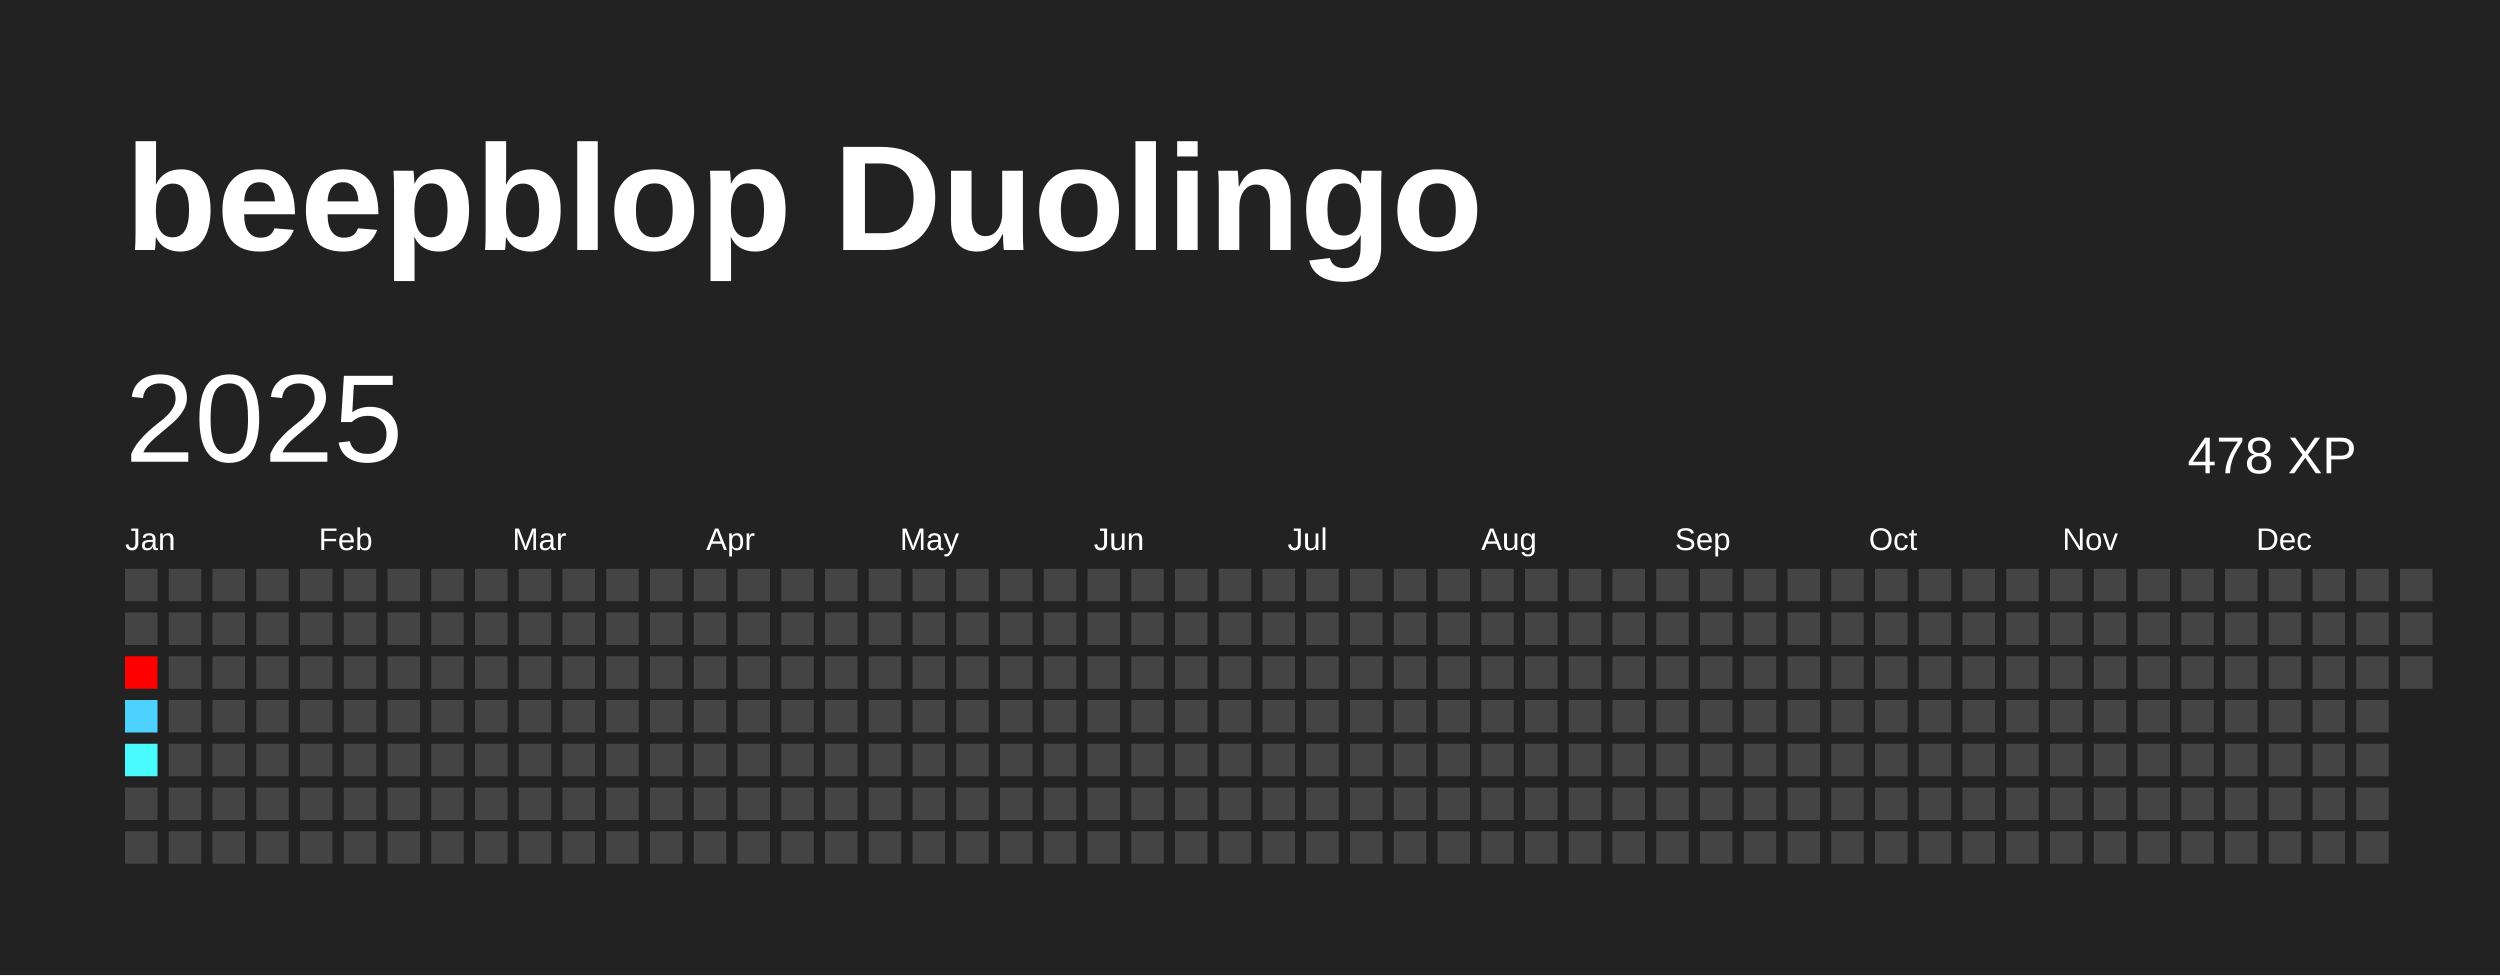
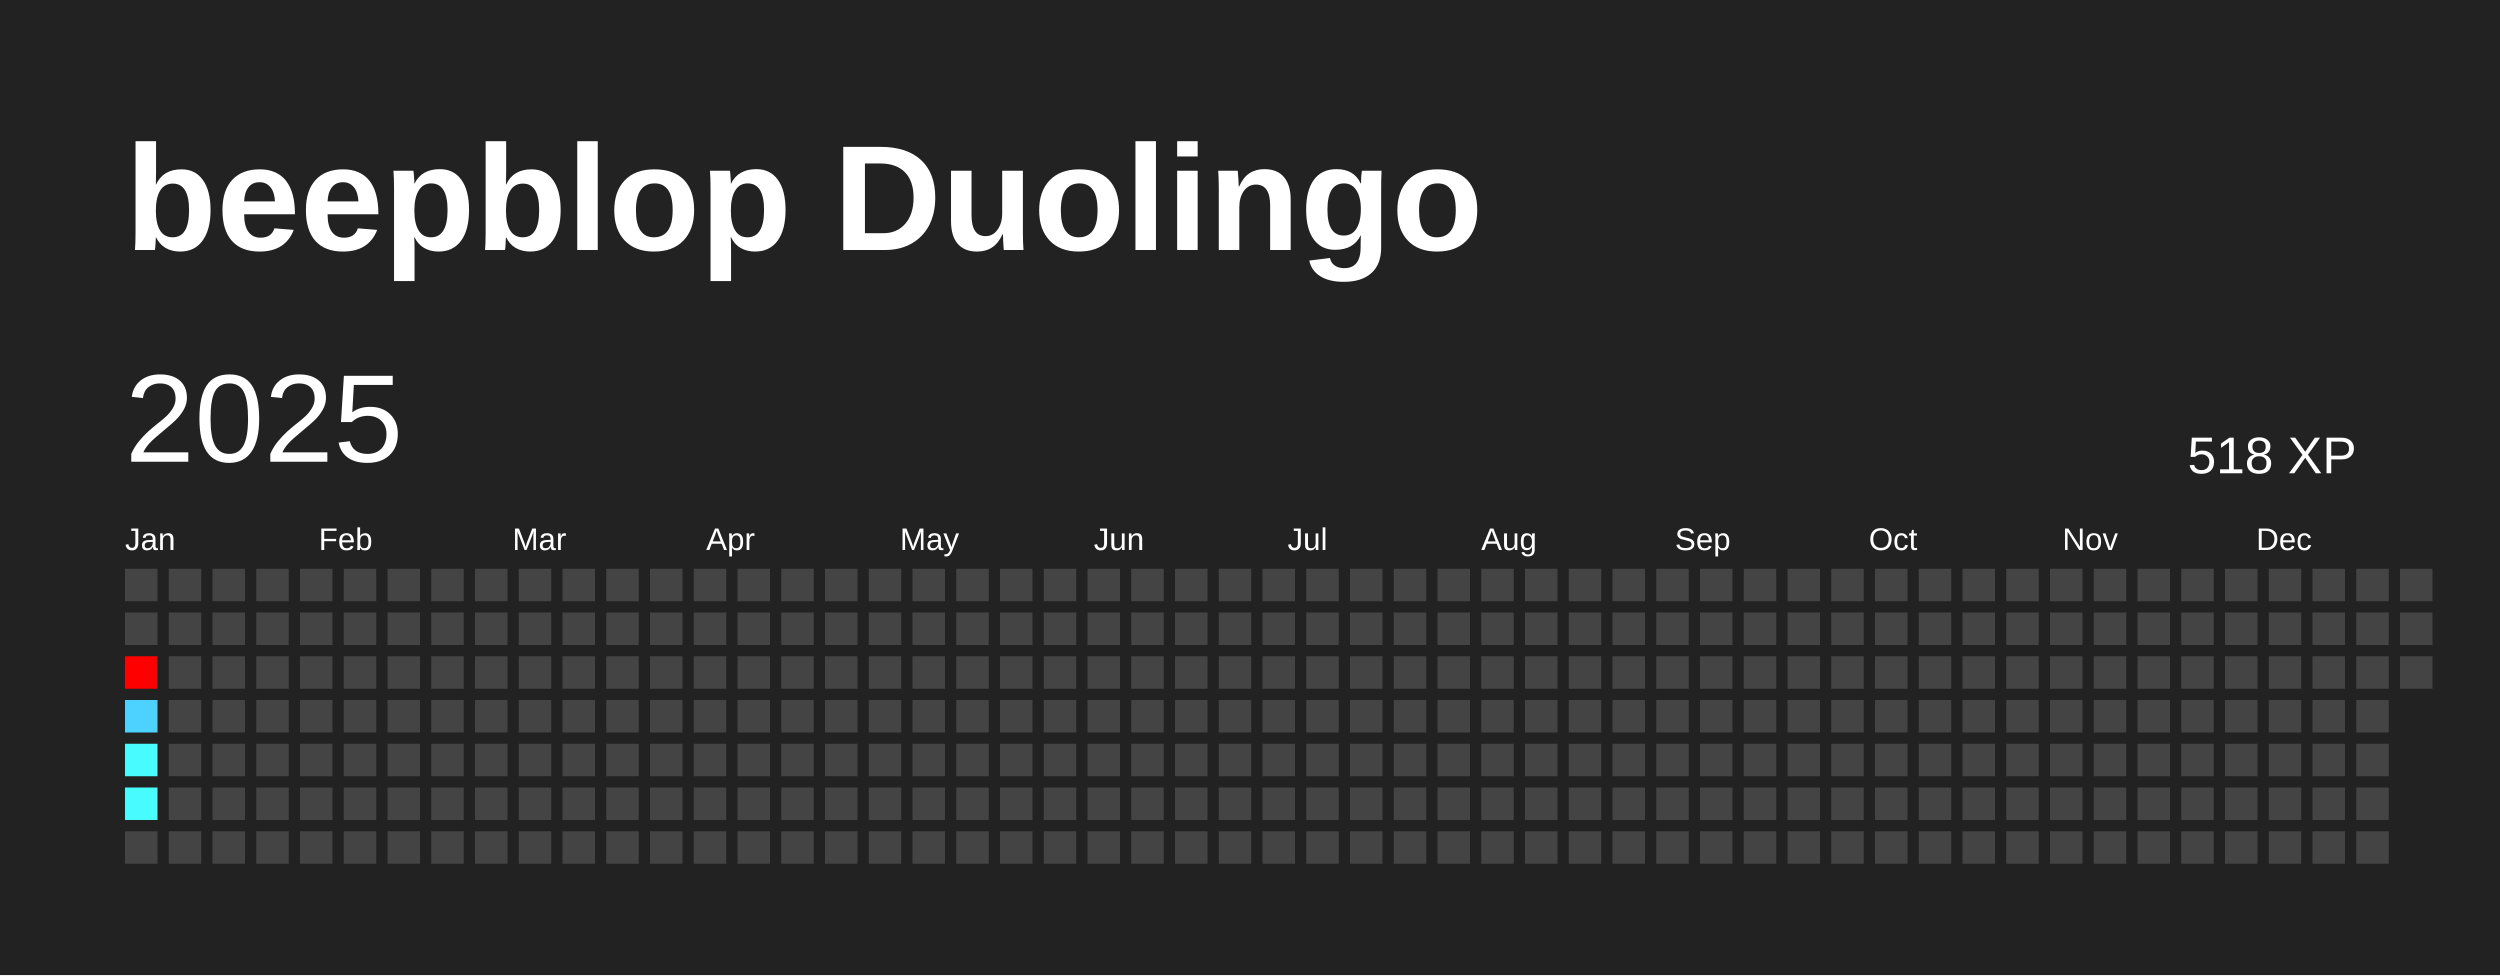
<svg xmlns="http://www.w3.org/2000/svg" baseProfile="full" height="78mm" version="1.1" viewBox="0,0,200,78" width="200mm">
  <defs />
  <rect fill="#222222" height="78" width="200" x="0" y="0" />
  <text fill="#FFFFFF" style="font-size:12px; font-family:Arial; font-weight:bold;" x="10" y="20">beepblop Duolingo</text>
  <text dominant-baseline="hanging" fill="#FFFFFF" style="font-size:10.0px; font-family:Arial;" x="10" y="30">2025</text>
-   <text dominant-baseline="hanging" fill="#FFFFFF" style="font-size:4.125px; font-family:Arial;" x="175" y="35">478 XP</text>
+   <text dominant-baseline="hanging" fill="#FFFFFF" style="font-size:4.125px; font-family:Arial;" x="175" y="35">518 XP</text>
  <text fill="#FFFFFF" style="font-size:2.5px; font-family:Arial" x="10.0" y="44">Jan</text>
  <text fill="#FFFFFF" style="font-size:2.5px; font-family:Arial" x="25.5" y="44">Feb</text>
  <text fill="#FFFFFF" style="font-size:2.5px; font-family:Arial" x="41.0" y="44">Mar</text>
  <text fill="#FFFFFF" style="font-size:2.5px; font-family:Arial" x="56.5" y="44">Apr</text>
  <text fill="#FFFFFF" style="font-size:2.5px; font-family:Arial" x="72.0" y="44">May</text>
  <text fill="#FFFFFF" style="font-size:2.5px; font-family:Arial" x="87.5" y="44">Jun</text>
  <text fill="#FFFFFF" style="font-size:2.5px; font-family:Arial" x="103.0" y="44">Jul</text>
  <text fill="#FFFFFF" style="font-size:2.5px; font-family:Arial" x="118.5" y="44">Aug</text>
  <text fill="#FFFFFF" style="font-size:2.5px; font-family:Arial" x="134.0" y="44">Sep</text>
  <text fill="#FFFFFF" style="font-size:2.5px; font-family:Arial" x="149.5" y="44">Oct</text>
  <text fill="#FFFFFF" style="font-size:2.5px; font-family:Arial" x="165.0" y="44">Nov</text>
  <text fill="#FFFFFF" style="font-size:2.5px; font-family:Arial" x="180.5" y="44">Dec</text>
  <rect fill="#444444" height="2.6" width="2.6" x="10.0" y="45.5" />
  <rect fill="#444444" height="2.6" width="2.6" x="10.0" y="49.0" />
  <rect fill="red" height="2.6" width="2.6" x="10.0" y="52.5" />
  <rect fill="#4dd2ff" height="2.6" width="2.6" x="10.0" y="56.0" />
  <rect fill="#47fbff" height="2.6" width="2.6" x="10.0" y="59.5" />
-   <rect fill="#444444" height="2.6" width="2.6" x="10.0" y="63.0" />
+   <rect fill="#47fbff" height="2.6" width="2.6" x="10.0" y="63.0" />
  <rect fill="#444444" height="2.6" width="2.6" x="10.0" y="66.5" />
  <rect fill="#444444" height="2.6" width="2.6" x="13.5" y="45.5" />
  <rect fill="#444444" height="2.6" width="2.6" x="13.5" y="49.0" />
  <rect fill="#444444" height="2.6" width="2.6" x="13.5" y="52.5" />
  <rect fill="#444444" height="2.6" width="2.6" x="13.5" y="56.0" />
  <rect fill="#444444" height="2.6" width="2.6" x="13.5" y="59.5" />
  <rect fill="#444444" height="2.6" width="2.6" x="13.5" y="63.0" />
  <rect fill="#444444" height="2.6" width="2.6" x="13.5" y="66.5" />
  <rect fill="#444444" height="2.6" width="2.6" x="17.0" y="45.5" />
  <rect fill="#444444" height="2.6" width="2.6" x="17.0" y="49.0" />
  <rect fill="#444444" height="2.6" width="2.6" x="17.0" y="52.5" />
  <rect fill="#444444" height="2.6" width="2.6" x="17.0" y="56.0" />
  <rect fill="#444444" height="2.6" width="2.6" x="17.0" y="59.5" />
  <rect fill="#444444" height="2.6" width="2.6" x="17.0" y="63.0" />
  <rect fill="#444444" height="2.6" width="2.6" x="17.0" y="66.5" />
  <rect fill="#444444" height="2.6" width="2.6" x="20.5" y="45.5" />
  <rect fill="#444444" height="2.6" width="2.6" x="20.5" y="49.0" />
  <rect fill="#444444" height="2.6" width="2.6" x="20.5" y="52.5" />
  <rect fill="#444444" height="2.6" width="2.6" x="20.5" y="56.0" />
  <rect fill="#444444" height="2.6" width="2.6" x="20.5" y="59.5" />
  <rect fill="#444444" height="2.6" width="2.6" x="20.5" y="63.0" />
  <rect fill="#444444" height="2.6" width="2.6" x="20.5" y="66.5" />
  <rect fill="#444444" height="2.6" width="2.6" x="24.0" y="45.5" />
  <rect fill="#444444" height="2.6" width="2.6" x="24.0" y="49.0" />
  <rect fill="#444444" height="2.6" width="2.6" x="24.0" y="52.5" />
  <rect fill="#444444" height="2.6" width="2.6" x="24.0" y="56.0" />
  <rect fill="#444444" height="2.6" width="2.6" x="24.0" y="59.5" />
  <rect fill="#444444" height="2.6" width="2.6" x="24.0" y="63.0" />
  <rect fill="#444444" height="2.6" width="2.6" x="24.0" y="66.5" />
  <rect fill="#444444" height="2.6" width="2.6" x="27.5" y="45.5" />
  <rect fill="#444444" height="2.6" width="2.6" x="27.5" y="49.0" />
  <rect fill="#444444" height="2.6" width="2.6" x="27.5" y="52.5" />
  <rect fill="#444444" height="2.6" width="2.6" x="27.5" y="56.0" />
  <rect fill="#444444" height="2.6" width="2.6" x="27.5" y="59.5" />
  <rect fill="#444444" height="2.6" width="2.6" x="27.5" y="63.0" />
  <rect fill="#444444" height="2.6" width="2.6" x="27.5" y="66.5" />
  <rect fill="#444444" height="2.6" width="2.6" x="31.0" y="45.5" />
  <rect fill="#444444" height="2.6" width="2.6" x="31.0" y="49.0" />
  <rect fill="#444444" height="2.6" width="2.6" x="31.0" y="52.5" />
  <rect fill="#444444" height="2.6" width="2.6" x="31.0" y="56.0" />
  <rect fill="#444444" height="2.6" width="2.6" x="31.0" y="59.5" />
  <rect fill="#444444" height="2.6" width="2.6" x="31.0" y="63.0" />
  <rect fill="#444444" height="2.6" width="2.6" x="31.0" y="66.5" />
  <rect fill="#444444" height="2.6" width="2.6" x="34.5" y="45.5" />
  <rect fill="#444444" height="2.6" width="2.6" x="34.5" y="49.0" />
  <rect fill="#444444" height="2.6" width="2.6" x="34.5" y="52.5" />
  <rect fill="#444444" height="2.6" width="2.6" x="34.5" y="56.0" />
  <rect fill="#444444" height="2.6" width="2.6" x="34.5" y="59.5" />
  <rect fill="#444444" height="2.6" width="2.6" x="34.5" y="63.0" />
  <rect fill="#444444" height="2.6" width="2.6" x="34.5" y="66.5" />
  <rect fill="#444444" height="2.6" width="2.6" x="38.0" y="45.5" />
  <rect fill="#444444" height="2.6" width="2.6" x="38.0" y="49.0" />
  <rect fill="#444444" height="2.6" width="2.6" x="38.0" y="52.5" />
  <rect fill="#444444" height="2.6" width="2.6" x="38.0" y="56.0" />
  <rect fill="#444444" height="2.6" width="2.6" x="38.0" y="59.5" />
  <rect fill="#444444" height="2.6" width="2.6" x="38.0" y="63.0" />
  <rect fill="#444444" height="2.6" width="2.6" x="38.0" y="66.5" />
  <rect fill="#444444" height="2.6" width="2.6" x="41.5" y="45.5" />
  <rect fill="#444444" height="2.6" width="2.6" x="41.5" y="49.0" />
  <rect fill="#444444" height="2.6" width="2.6" x="41.5" y="52.5" />
  <rect fill="#444444" height="2.6" width="2.6" x="41.5" y="56.0" />
  <rect fill="#444444" height="2.6" width="2.6" x="41.5" y="59.5" />
  <rect fill="#444444" height="2.6" width="2.6" x="41.5" y="63.0" />
  <rect fill="#444444" height="2.6" width="2.6" x="41.5" y="66.5" />
  <rect fill="#444444" height="2.6" width="2.6" x="45.0" y="45.5" />
  <rect fill="#444444" height="2.6" width="2.6" x="45.0" y="49.0" />
  <rect fill="#444444" height="2.6" width="2.6" x="45.0" y="52.5" />
  <rect fill="#444444" height="2.6" width="2.6" x="45.0" y="56.0" />
  <rect fill="#444444" height="2.6" width="2.6" x="45.0" y="59.5" />
  <rect fill="#444444" height="2.6" width="2.6" x="45.0" y="63.0" />
  <rect fill="#444444" height="2.6" width="2.6" x="45.0" y="66.5" />
  <rect fill="#444444" height="2.6" width="2.6" x="48.5" y="45.5" />
  <rect fill="#444444" height="2.6" width="2.6" x="48.5" y="49.0" />
  <rect fill="#444444" height="2.6" width="2.6" x="48.5" y="52.5" />
  <rect fill="#444444" height="2.6" width="2.6" x="48.5" y="56.0" />
  <rect fill="#444444" height="2.6" width="2.6" x="48.5" y="59.5" />
  <rect fill="#444444" height="2.6" width="2.6" x="48.5" y="63.0" />
  <rect fill="#444444" height="2.6" width="2.6" x="48.5" y="66.5" />
  <rect fill="#444444" height="2.6" width="2.6" x="52.0" y="45.5" />
  <rect fill="#444444" height="2.6" width="2.6" x="52.0" y="49.0" />
  <rect fill="#444444" height="2.6" width="2.6" x="52.0" y="52.5" />
  <rect fill="#444444" height="2.6" width="2.6" x="52.0" y="56.0" />
  <rect fill="#444444" height="2.6" width="2.6" x="52.0" y="59.5" />
  <rect fill="#444444" height="2.6" width="2.6" x="52.0" y="63.0" />
  <rect fill="#444444" height="2.6" width="2.6" x="52.0" y="66.5" />
  <rect fill="#444444" height="2.6" width="2.6" x="55.5" y="45.5" />
  <rect fill="#444444" height="2.6" width="2.6" x="55.5" y="49.0" />
  <rect fill="#444444" height="2.6" width="2.6" x="55.5" y="52.5" />
  <rect fill="#444444" height="2.6" width="2.6" x="55.5" y="56.0" />
  <rect fill="#444444" height="2.6" width="2.6" x="55.5" y="59.5" />
  <rect fill="#444444" height="2.6" width="2.6" x="55.5" y="63.0" />
  <rect fill="#444444" height="2.6" width="2.6" x="55.5" y="66.5" />
  <rect fill="#444444" height="2.6" width="2.6" x="59.0" y="45.5" />
  <rect fill="#444444" height="2.6" width="2.6" x="59.0" y="49.0" />
  <rect fill="#444444" height="2.6" width="2.6" x="59.0" y="52.5" />
  <rect fill="#444444" height="2.6" width="2.6" x="59.0" y="56.0" />
  <rect fill="#444444" height="2.6" width="2.6" x="59.0" y="59.5" />
  <rect fill="#444444" height="2.6" width="2.6" x="59.0" y="63.0" />
  <rect fill="#444444" height="2.6" width="2.6" x="59.0" y="66.5" />
  <rect fill="#444444" height="2.6" width="2.6" x="62.5" y="45.5" />
  <rect fill="#444444" height="2.6" width="2.6" x="62.5" y="49.0" />
  <rect fill="#444444" height="2.6" width="2.6" x="62.5" y="52.5" />
  <rect fill="#444444" height="2.6" width="2.6" x="62.5" y="56.0" />
  <rect fill="#444444" height="2.6" width="2.6" x="62.5" y="59.5" />
  <rect fill="#444444" height="2.6" width="2.6" x="62.5" y="63.0" />
  <rect fill="#444444" height="2.6" width="2.6" x="62.5" y="66.5" />
  <rect fill="#444444" height="2.6" width="2.6" x="66.0" y="45.5" />
  <rect fill="#444444" height="2.6" width="2.6" x="66.0" y="49.0" />
  <rect fill="#444444" height="2.6" width="2.6" x="66.0" y="52.5" />
  <rect fill="#444444" height="2.6" width="2.6" x="66.0" y="56.0" />
  <rect fill="#444444" height="2.6" width="2.6" x="66.0" y="59.5" />
  <rect fill="#444444" height="2.6" width="2.6" x="66.0" y="63.0" />
  <rect fill="#444444" height="2.6" width="2.6" x="66.0" y="66.5" />
  <rect fill="#444444" height="2.6" width="2.6" x="69.5" y="45.5" />
  <rect fill="#444444" height="2.6" width="2.6" x="69.5" y="49.0" />
  <rect fill="#444444" height="2.6" width="2.6" x="69.5" y="52.5" />
  <rect fill="#444444" height="2.6" width="2.6" x="69.5" y="56.0" />
  <rect fill="#444444" height="2.6" width="2.6" x="69.5" y="59.5" />
  <rect fill="#444444" height="2.6" width="2.6" x="69.5" y="63.0" />
  <rect fill="#444444" height="2.6" width="2.6" x="69.5" y="66.5" />
  <rect fill="#444444" height="2.6" width="2.6" x="73.0" y="45.5" />
  <rect fill="#444444" height="2.6" width="2.6" x="73.0" y="49.0" />
  <rect fill="#444444" height="2.6" width="2.6" x="73.0" y="52.5" />
  <rect fill="#444444" height="2.6" width="2.6" x="73.0" y="56.0" />
  <rect fill="#444444" height="2.6" width="2.6" x="73.0" y="59.5" />
  <rect fill="#444444" height="2.6" width="2.6" x="73.0" y="63.0" />
  <rect fill="#444444" height="2.6" width="2.6" x="73.0" y="66.5" />
  <rect fill="#444444" height="2.6" width="2.6" x="76.5" y="45.5" />
  <rect fill="#444444" height="2.6" width="2.6" x="76.5" y="49.0" />
  <rect fill="#444444" height="2.6" width="2.6" x="76.5" y="52.5" />
  <rect fill="#444444" height="2.6" width="2.6" x="76.5" y="56.0" />
  <rect fill="#444444" height="2.6" width="2.6" x="76.5" y="59.5" />
  <rect fill="#444444" height="2.6" width="2.6" x="76.5" y="63.0" />
  <rect fill="#444444" height="2.6" width="2.6" x="76.5" y="66.5" />
  <rect fill="#444444" height="2.6" width="2.6" x="80.0" y="45.5" />
  <rect fill="#444444" height="2.6" width="2.6" x="80.0" y="49.0" />
  <rect fill="#444444" height="2.6" width="2.6" x="80.0" y="52.5" />
  <rect fill="#444444" height="2.6" width="2.6" x="80.0" y="56.0" />
  <rect fill="#444444" height="2.6" width="2.6" x="80.0" y="59.5" />
  <rect fill="#444444" height="2.6" width="2.6" x="80.0" y="63.0" />
  <rect fill="#444444" height="2.6" width="2.6" x="80.0" y="66.5" />
  <rect fill="#444444" height="2.6" width="2.6" x="83.5" y="45.5" />
  <rect fill="#444444" height="2.6" width="2.6" x="83.5" y="49.0" />
  <rect fill="#444444" height="2.6" width="2.6" x="83.5" y="52.5" />
  <rect fill="#444444" height="2.6" width="2.6" x="83.5" y="56.0" />
  <rect fill="#444444" height="2.6" width="2.6" x="83.5" y="59.5" />
  <rect fill="#444444" height="2.6" width="2.6" x="83.5" y="63.0" />
  <rect fill="#444444" height="2.6" width="2.6" x="83.5" y="66.5" />
  <rect fill="#444444" height="2.6" width="2.6" x="87.0" y="45.5" />
  <rect fill="#444444" height="2.6" width="2.6" x="87.0" y="49.0" />
  <rect fill="#444444" height="2.6" width="2.6" x="87.0" y="52.5" />
  <rect fill="#444444" height="2.6" width="2.6" x="87.0" y="56.0" />
  <rect fill="#444444" height="2.6" width="2.6" x="87.0" y="59.5" />
  <rect fill="#444444" height="2.6" width="2.6" x="87.0" y="63.0" />
  <rect fill="#444444" height="2.6" width="2.6" x="87.0" y="66.5" />
  <rect fill="#444444" height="2.6" width="2.6" x="90.5" y="45.5" />
  <rect fill="#444444" height="2.6" width="2.6" x="90.5" y="49.0" />
  <rect fill="#444444" height="2.6" width="2.6" x="90.5" y="52.5" />
  <rect fill="#444444" height="2.6" width="2.6" x="90.5" y="56.0" />
  <rect fill="#444444" height="2.6" width="2.6" x="90.5" y="59.5" />
  <rect fill="#444444" height="2.6" width="2.6" x="90.5" y="63.0" />
  <rect fill="#444444" height="2.6" width="2.6" x="90.5" y="66.5" />
  <rect fill="#444444" height="2.6" width="2.6" x="94.0" y="45.5" />
  <rect fill="#444444" height="2.6" width="2.6" x="94.0" y="49.0" />
  <rect fill="#444444" height="2.6" width="2.6" x="94.0" y="52.5" />
  <rect fill="#444444" height="2.6" width="2.6" x="94.0" y="56.0" />
  <rect fill="#444444" height="2.6" width="2.6" x="94.0" y="59.5" />
  <rect fill="#444444" height="2.6" width="2.6" x="94.0" y="63.0" />
  <rect fill="#444444" height="2.6" width="2.6" x="94.0" y="66.5" />
  <rect fill="#444444" height="2.6" width="2.6" x="97.5" y="45.5" />
  <rect fill="#444444" height="2.6" width="2.6" x="97.5" y="49.0" />
  <rect fill="#444444" height="2.6" width="2.6" x="97.5" y="52.5" />
  <rect fill="#444444" height="2.6" width="2.6" x="97.5" y="56.0" />
  <rect fill="#444444" height="2.6" width="2.6" x="97.5" y="59.5" />
  <rect fill="#444444" height="2.6" width="2.6" x="97.5" y="63.0" />
  <rect fill="#444444" height="2.6" width="2.6" x="97.5" y="66.5" />
  <rect fill="#444444" height="2.6" width="2.6" x="101.0" y="45.5" />
  <rect fill="#444444" height="2.6" width="2.6" x="101.0" y="49.0" />
  <rect fill="#444444" height="2.6" width="2.6" x="101.0" y="52.5" />
  <rect fill="#444444" height="2.6" width="2.6" x="101.0" y="56.0" />
  <rect fill="#444444" height="2.6" width="2.6" x="101.0" y="59.5" />
  <rect fill="#444444" height="2.6" width="2.6" x="101.0" y="63.0" />
  <rect fill="#444444" height="2.6" width="2.6" x="101.0" y="66.5" />
  <rect fill="#444444" height="2.6" width="2.6" x="104.5" y="45.5" />
  <rect fill="#444444" height="2.6" width="2.6" x="104.5" y="49.0" />
  <rect fill="#444444" height="2.6" width="2.6" x="104.5" y="52.5" />
  <rect fill="#444444" height="2.6" width="2.6" x="104.5" y="56.0" />
  <rect fill="#444444" height="2.6" width="2.6" x="104.5" y="59.5" />
  <rect fill="#444444" height="2.6" width="2.6" x="104.5" y="63.0" />
  <rect fill="#444444" height="2.6" width="2.6" x="104.5" y="66.5" />
  <rect fill="#444444" height="2.6" width="2.6" x="108.0" y="45.5" />
  <rect fill="#444444" height="2.6" width="2.6" x="108.0" y="49.0" />
  <rect fill="#444444" height="2.6" width="2.6" x="108.0" y="52.5" />
  <rect fill="#444444" height="2.6" width="2.6" x="108.0" y="56.0" />
  <rect fill="#444444" height="2.6" width="2.6" x="108.0" y="59.5" />
  <rect fill="#444444" height="2.6" width="2.6" x="108.0" y="63.0" />
  <rect fill="#444444" height="2.6" width="2.6" x="108.0" y="66.5" />
  <rect fill="#444444" height="2.6" width="2.6" x="111.5" y="45.5" />
  <rect fill="#444444" height="2.6" width="2.6" x="111.5" y="49.0" />
  <rect fill="#444444" height="2.6" width="2.6" x="111.5" y="52.5" />
  <rect fill="#444444" height="2.6" width="2.6" x="111.5" y="56.0" />
  <rect fill="#444444" height="2.6" width="2.6" x="111.5" y="59.5" />
  <rect fill="#444444" height="2.6" width="2.6" x="111.5" y="63.0" />
  <rect fill="#444444" height="2.6" width="2.6" x="111.5" y="66.5" />
  <rect fill="#444444" height="2.6" width="2.6" x="115.0" y="45.5" />
  <rect fill="#444444" height="2.6" width="2.6" x="115.0" y="49.0" />
  <rect fill="#444444" height="2.6" width="2.6" x="115.0" y="52.5" />
  <rect fill="#444444" height="2.6" width="2.6" x="115.0" y="56.0" />
  <rect fill="#444444" height="2.6" width="2.6" x="115.0" y="59.5" />
  <rect fill="#444444" height="2.6" width="2.6" x="115.0" y="63.0" />
  <rect fill="#444444" height="2.6" width="2.6" x="115.0" y="66.5" />
  <rect fill="#444444" height="2.6" width="2.6" x="118.5" y="45.5" />
  <rect fill="#444444" height="2.6" width="2.6" x="118.5" y="49.0" />
  <rect fill="#444444" height="2.6" width="2.6" x="118.5" y="52.5" />
  <rect fill="#444444" height="2.6" width="2.6" x="118.5" y="56.0" />
  <rect fill="#444444" height="2.6" width="2.6" x="118.5" y="59.5" />
  <rect fill="#444444" height="2.6" width="2.6" x="118.5" y="63.0" />
  <rect fill="#444444" height="2.6" width="2.6" x="118.5" y="66.5" />
  <rect fill="#444444" height="2.6" width="2.6" x="122.0" y="45.5" />
  <rect fill="#444444" height="2.6" width="2.6" x="122.0" y="49.0" />
  <rect fill="#444444" height="2.6" width="2.6" x="122.0" y="52.5" />
  <rect fill="#444444" height="2.6" width="2.6" x="122.0" y="56.0" />
  <rect fill="#444444" height="2.6" width="2.6" x="122.0" y="59.5" />
  <rect fill="#444444" height="2.6" width="2.6" x="122.0" y="63.0" />
  <rect fill="#444444" height="2.6" width="2.6" x="122.0" y="66.5" />
  <rect fill="#444444" height="2.6" width="2.6" x="125.5" y="45.5" />
  <rect fill="#444444" height="2.6" width="2.6" x="125.5" y="49.0" />
  <rect fill="#444444" height="2.6" width="2.6" x="125.5" y="52.5" />
  <rect fill="#444444" height="2.6" width="2.6" x="125.5" y="56.0" />
  <rect fill="#444444" height="2.6" width="2.6" x="125.5" y="59.5" />
  <rect fill="#444444" height="2.6" width="2.6" x="125.5" y="63.0" />
  <rect fill="#444444" height="2.6" width="2.6" x="125.5" y="66.5" />
  <rect fill="#444444" height="2.6" width="2.6" x="129.0" y="45.5" />
  <rect fill="#444444" height="2.6" width="2.6" x="129.0" y="49.0" />
  <rect fill="#444444" height="2.6" width="2.6" x="129.0" y="52.5" />
  <rect fill="#444444" height="2.6" width="2.6" x="129.0" y="56.0" />
  <rect fill="#444444" height="2.6" width="2.6" x="129.0" y="59.5" />
  <rect fill="#444444" height="2.6" width="2.6" x="129.0" y="63.0" />
  <rect fill="#444444" height="2.6" width="2.6" x="129.0" y="66.5" />
  <rect fill="#444444" height="2.6" width="2.6" x="132.5" y="45.5" />
  <rect fill="#444444" height="2.6" width="2.6" x="132.5" y="49.0" />
  <rect fill="#444444" height="2.6" width="2.6" x="132.5" y="52.5" />
  <rect fill="#444444" height="2.6" width="2.6" x="132.5" y="56.0" />
  <rect fill="#444444" height="2.6" width="2.6" x="132.5" y="59.5" />
  <rect fill="#444444" height="2.6" width="2.6" x="132.5" y="63.0" />
  <rect fill="#444444" height="2.6" width="2.6" x="132.5" y="66.5" />
  <rect fill="#444444" height="2.6" width="2.6" x="136.0" y="45.5" />
  <rect fill="#444444" height="2.6" width="2.6" x="136.0" y="49.0" />
  <rect fill="#444444" height="2.6" width="2.6" x="136.0" y="52.5" />
  <rect fill="#444444" height="2.6" width="2.6" x="136.0" y="56.0" />
  <rect fill="#444444" height="2.6" width="2.6" x="136.0" y="59.5" />
  <rect fill="#444444" height="2.6" width="2.6" x="136.0" y="63.0" />
  <rect fill="#444444" height="2.6" width="2.6" x="136.0" y="66.5" />
  <rect fill="#444444" height="2.6" width="2.6" x="139.5" y="45.5" />
  <rect fill="#444444" height="2.6" width="2.6" x="139.5" y="49.0" />
  <rect fill="#444444" height="2.6" width="2.6" x="139.5" y="52.5" />
  <rect fill="#444444" height="2.6" width="2.6" x="139.5" y="56.0" />
  <rect fill="#444444" height="2.6" width="2.6" x="139.5" y="59.5" />
  <rect fill="#444444" height="2.6" width="2.6" x="139.5" y="63.0" />
  <rect fill="#444444" height="2.6" width="2.6" x="139.5" y="66.5" />
  <rect fill="#444444" height="2.6" width="2.6" x="143.0" y="45.5" />
  <rect fill="#444444" height="2.6" width="2.6" x="143.0" y="49.0" />
  <rect fill="#444444" height="2.6" width="2.6" x="143.0" y="52.5" />
  <rect fill="#444444" height="2.6" width="2.6" x="143.0" y="56.0" />
  <rect fill="#444444" height="2.6" width="2.6" x="143.0" y="59.5" />
  <rect fill="#444444" height="2.6" width="2.6" x="143.0" y="63.0" />
  <rect fill="#444444" height="2.6" width="2.6" x="143.0" y="66.5" />
  <rect fill="#444444" height="2.6" width="2.6" x="146.5" y="45.5" />
  <rect fill="#444444" height="2.6" width="2.6" x="146.5" y="49.0" />
  <rect fill="#444444" height="2.6" width="2.6" x="146.5" y="52.5" />
  <rect fill="#444444" height="2.6" width="2.6" x="146.5" y="56.0" />
  <rect fill="#444444" height="2.6" width="2.6" x="146.5" y="59.5" />
  <rect fill="#444444" height="2.6" width="2.6" x="146.5" y="63.0" />
  <rect fill="#444444" height="2.6" width="2.6" x="146.5" y="66.5" />
  <rect fill="#444444" height="2.6" width="2.6" x="150.0" y="45.5" />
  <rect fill="#444444" height="2.6" width="2.6" x="150.0" y="49.0" />
  <rect fill="#444444" height="2.6" width="2.6" x="150.0" y="52.5" />
  <rect fill="#444444" height="2.6" width="2.6" x="150.0" y="56.0" />
  <rect fill="#444444" height="2.6" width="2.6" x="150.0" y="59.5" />
  <rect fill="#444444" height="2.6" width="2.6" x="150.0" y="63.0" />
  <rect fill="#444444" height="2.6" width="2.6" x="150.0" y="66.5" />
  <rect fill="#444444" height="2.6" width="2.6" x="153.5" y="45.5" />
  <rect fill="#444444" height="2.6" width="2.6" x="153.5" y="49.0" />
  <rect fill="#444444" height="2.6" width="2.6" x="153.5" y="52.5" />
  <rect fill="#444444" height="2.6" width="2.6" x="153.5" y="56.0" />
  <rect fill="#444444" height="2.6" width="2.6" x="153.5" y="59.5" />
  <rect fill="#444444" height="2.6" width="2.6" x="153.5" y="63.0" />
  <rect fill="#444444" height="2.6" width="2.6" x="153.5" y="66.5" />
  <rect fill="#444444" height="2.6" width="2.6" x="157.0" y="45.5" />
  <rect fill="#444444" height="2.6" width="2.6" x="157.0" y="49.0" />
  <rect fill="#444444" height="2.6" width="2.6" x="157.0" y="52.5" />
  <rect fill="#444444" height="2.6" width="2.6" x="157.0" y="56.0" />
  <rect fill="#444444" height="2.6" width="2.6" x="157.0" y="59.5" />
  <rect fill="#444444" height="2.6" width="2.6" x="157.0" y="63.0" />
  <rect fill="#444444" height="2.6" width="2.6" x="157.0" y="66.5" />
  <rect fill="#444444" height="2.6" width="2.6" x="160.5" y="45.5" />
  <rect fill="#444444" height="2.6" width="2.6" x="160.5" y="49.0" />
  <rect fill="#444444" height="2.6" width="2.6" x="160.5" y="52.5" />
  <rect fill="#444444" height="2.6" width="2.6" x="160.5" y="56.0" />
  <rect fill="#444444" height="2.6" width="2.6" x="160.5" y="59.5" />
  <rect fill="#444444" height="2.6" width="2.6" x="160.5" y="63.0" />
  <rect fill="#444444" height="2.6" width="2.6" x="160.5" y="66.5" />
  <rect fill="#444444" height="2.6" width="2.6" x="164.0" y="45.5" />
  <rect fill="#444444" height="2.6" width="2.6" x="164.0" y="49.0" />
  <rect fill="#444444" height="2.6" width="2.6" x="164.0" y="52.5" />
  <rect fill="#444444" height="2.6" width="2.6" x="164.0" y="56.0" />
  <rect fill="#444444" height="2.6" width="2.6" x="164.0" y="59.5" />
  <rect fill="#444444" height="2.6" width="2.6" x="164.0" y="63.0" />
  <rect fill="#444444" height="2.6" width="2.6" x="164.0" y="66.5" />
  <rect fill="#444444" height="2.6" width="2.6" x="167.5" y="45.5" />
  <rect fill="#444444" height="2.6" width="2.6" x="167.5" y="49.0" />
  <rect fill="#444444" height="2.6" width="2.6" x="167.5" y="52.5" />
  <rect fill="#444444" height="2.6" width="2.6" x="167.5" y="56.0" />
  <rect fill="#444444" height="2.6" width="2.6" x="167.5" y="59.5" />
  <rect fill="#444444" height="2.6" width="2.6" x="167.5" y="63.0" />
  <rect fill="#444444" height="2.6" width="2.6" x="167.5" y="66.5" />
  <rect fill="#444444" height="2.6" width="2.6" x="171.0" y="45.5" />
  <rect fill="#444444" height="2.6" width="2.6" x="171.0" y="49.0" />
  <rect fill="#444444" height="2.6" width="2.6" x="171.0" y="52.5" />
  <rect fill="#444444" height="2.6" width="2.6" x="171.0" y="56.0" />
  <rect fill="#444444" height="2.6" width="2.6" x="171.0" y="59.5" />
  <rect fill="#444444" height="2.6" width="2.6" x="171.0" y="63.0" />
  <rect fill="#444444" height="2.6" width="2.6" x="171.0" y="66.5" />
  <rect fill="#444444" height="2.6" width="2.6" x="174.5" y="45.5" />
  <rect fill="#444444" height="2.6" width="2.6" x="174.5" y="49.0" />
  <rect fill="#444444" height="2.6" width="2.6" x="174.5" y="52.5" />
  <rect fill="#444444" height="2.6" width="2.6" x="174.5" y="56.0" />
  <rect fill="#444444" height="2.6" width="2.6" x="174.5" y="59.5" />
  <rect fill="#444444" height="2.6" width="2.6" x="174.5" y="63.0" />
  <rect fill="#444444" height="2.6" width="2.6" x="174.5" y="66.5" />
  <rect fill="#444444" height="2.6" width="2.6" x="178.0" y="45.5" />
  <rect fill="#444444" height="2.6" width="2.6" x="178.0" y="49.0" />
  <rect fill="#444444" height="2.6" width="2.6" x="178.0" y="52.5" />
  <rect fill="#444444" height="2.6" width="2.6" x="178.0" y="56.0" />
  <rect fill="#444444" height="2.6" width="2.6" x="178.0" y="59.5" />
  <rect fill="#444444" height="2.6" width="2.6" x="178.0" y="63.0" />
  <rect fill="#444444" height="2.6" width="2.6" x="178.0" y="66.5" />
  <rect fill="#444444" height="2.6" width="2.6" x="181.5" y="45.5" />
  <rect fill="#444444" height="2.6" width="2.6" x="181.5" y="49.0" />
  <rect fill="#444444" height="2.6" width="2.6" x="181.5" y="52.5" />
  <rect fill="#444444" height="2.6" width="2.6" x="181.5" y="56.0" />
  <rect fill="#444444" height="2.6" width="2.6" x="181.5" y="59.5" />
  <rect fill="#444444" height="2.6" width="2.6" x="181.5" y="63.0" />
  <rect fill="#444444" height="2.6" width="2.6" x="181.5" y="66.5" />
  <rect fill="#444444" height="2.6" width="2.6" x="185.0" y="45.5" />
  <rect fill="#444444" height="2.6" width="2.6" x="185.0" y="49.0" />
  <rect fill="#444444" height="2.6" width="2.6" x="185.0" y="52.5" />
  <rect fill="#444444" height="2.6" width="2.6" x="185.0" y="56.0" />
  <rect fill="#444444" height="2.6" width="2.6" x="185.0" y="59.5" />
  <rect fill="#444444" height="2.6" width="2.6" x="185.0" y="63.0" />
  <rect fill="#444444" height="2.6" width="2.6" x="185.0" y="66.5" />
  <rect fill="#444444" height="2.6" width="2.6" x="188.5" y="45.5" />
  <rect fill="#444444" height="2.6" width="2.6" x="188.5" y="49.0" />
  <rect fill="#444444" height="2.6" width="2.6" x="188.5" y="52.5" />
  <rect fill="#444444" height="2.6" width="2.6" x="188.5" y="56.0" />
  <rect fill="#444444" height="2.6" width="2.6" x="188.5" y="59.5" />
  <rect fill="#444444" height="2.6" width="2.6" x="188.5" y="63.0" />
  <rect fill="#444444" height="2.6" width="2.6" x="188.5" y="66.5" />
  <rect fill="#444444" height="2.6" width="2.6" x="192.0" y="45.5" />
  <rect fill="#444444" height="2.6" width="2.6" x="192.0" y="49.0" />
  <rect fill="#444444" height="2.6" width="2.6" x="192.0" y="52.5" />
</svg>
